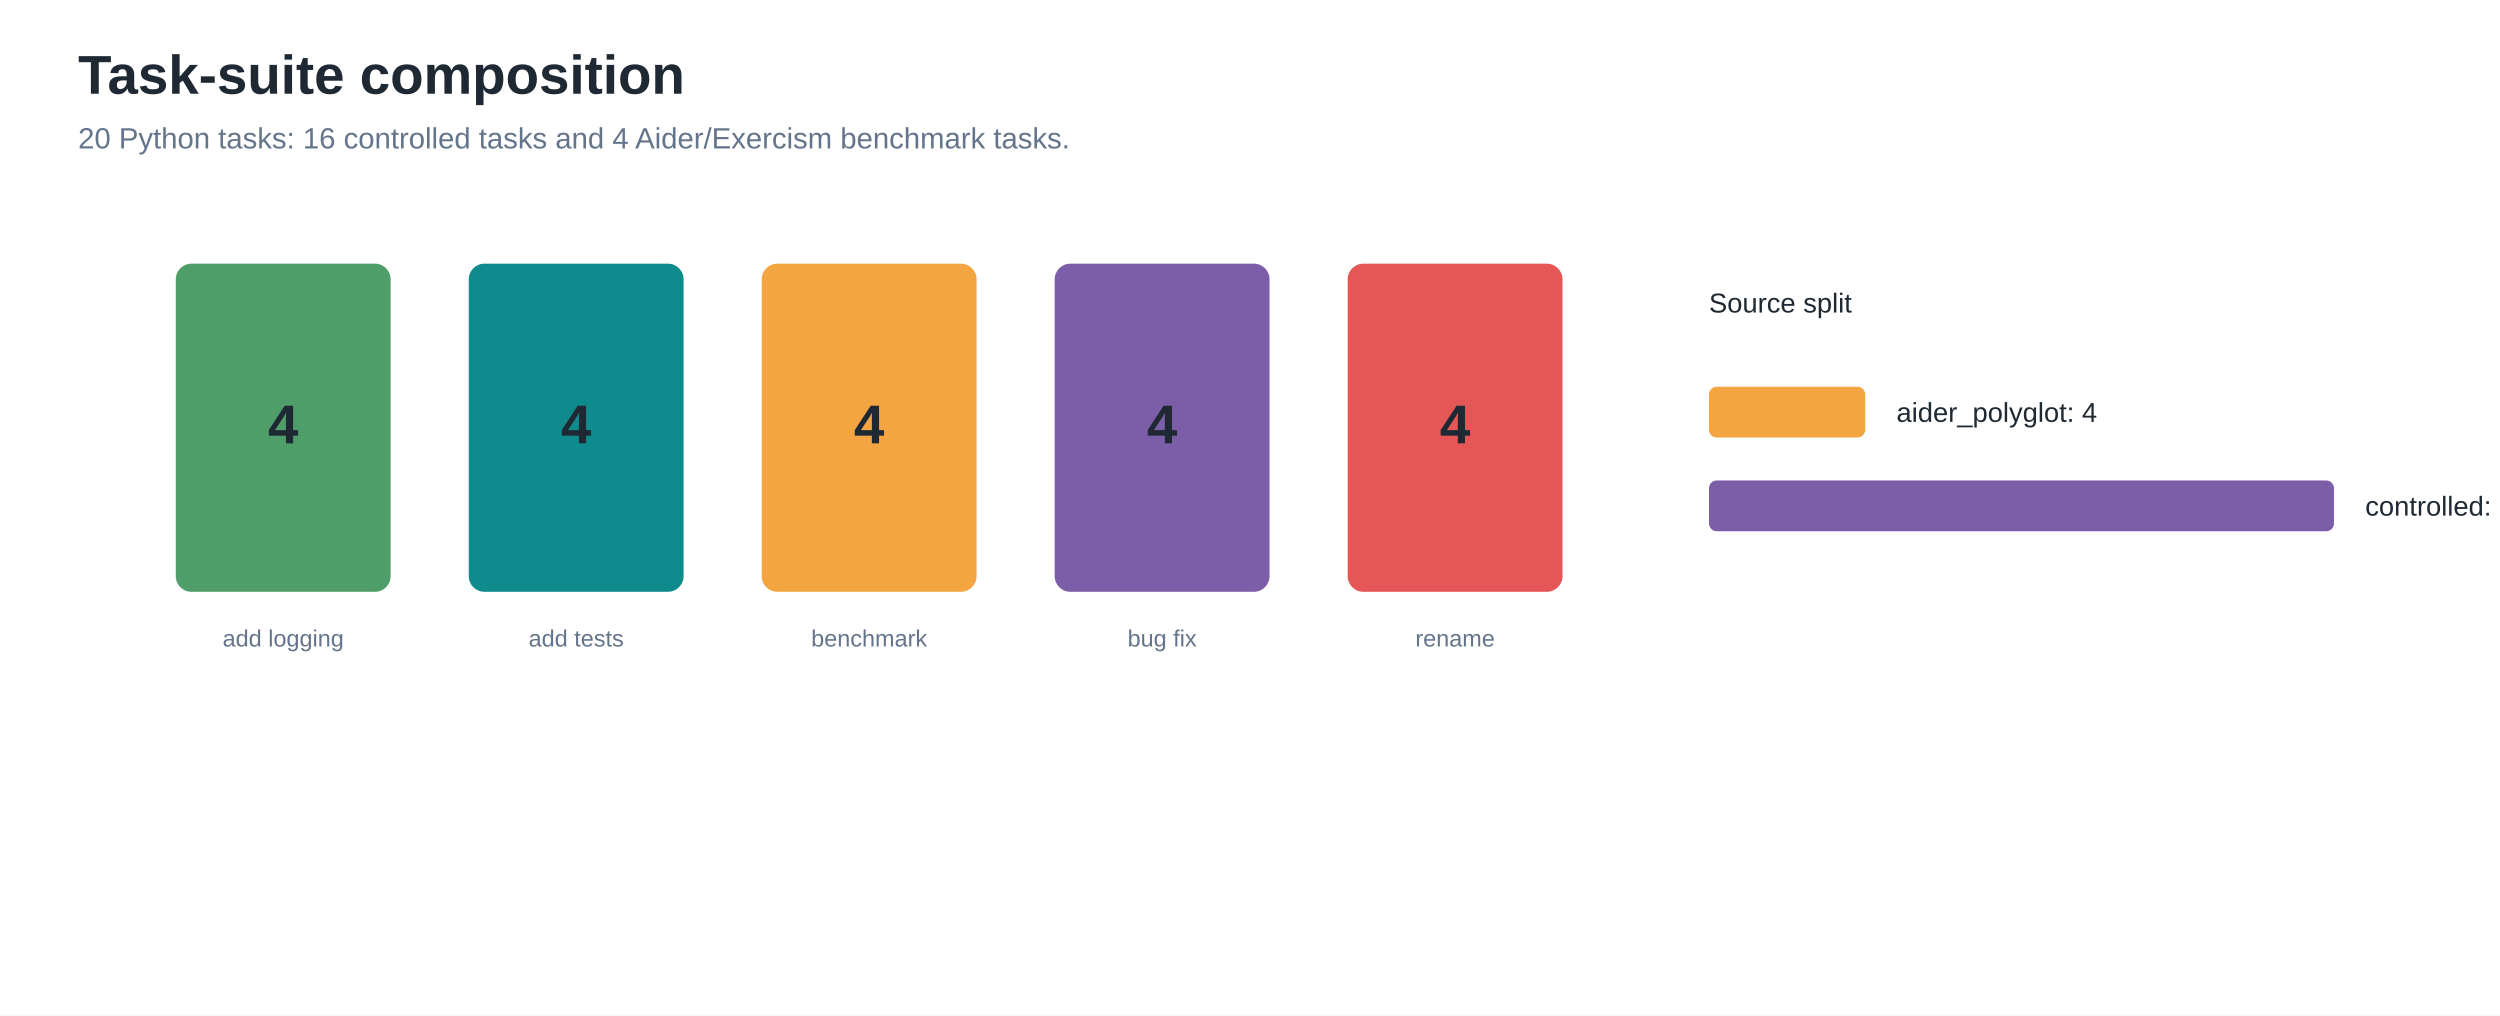
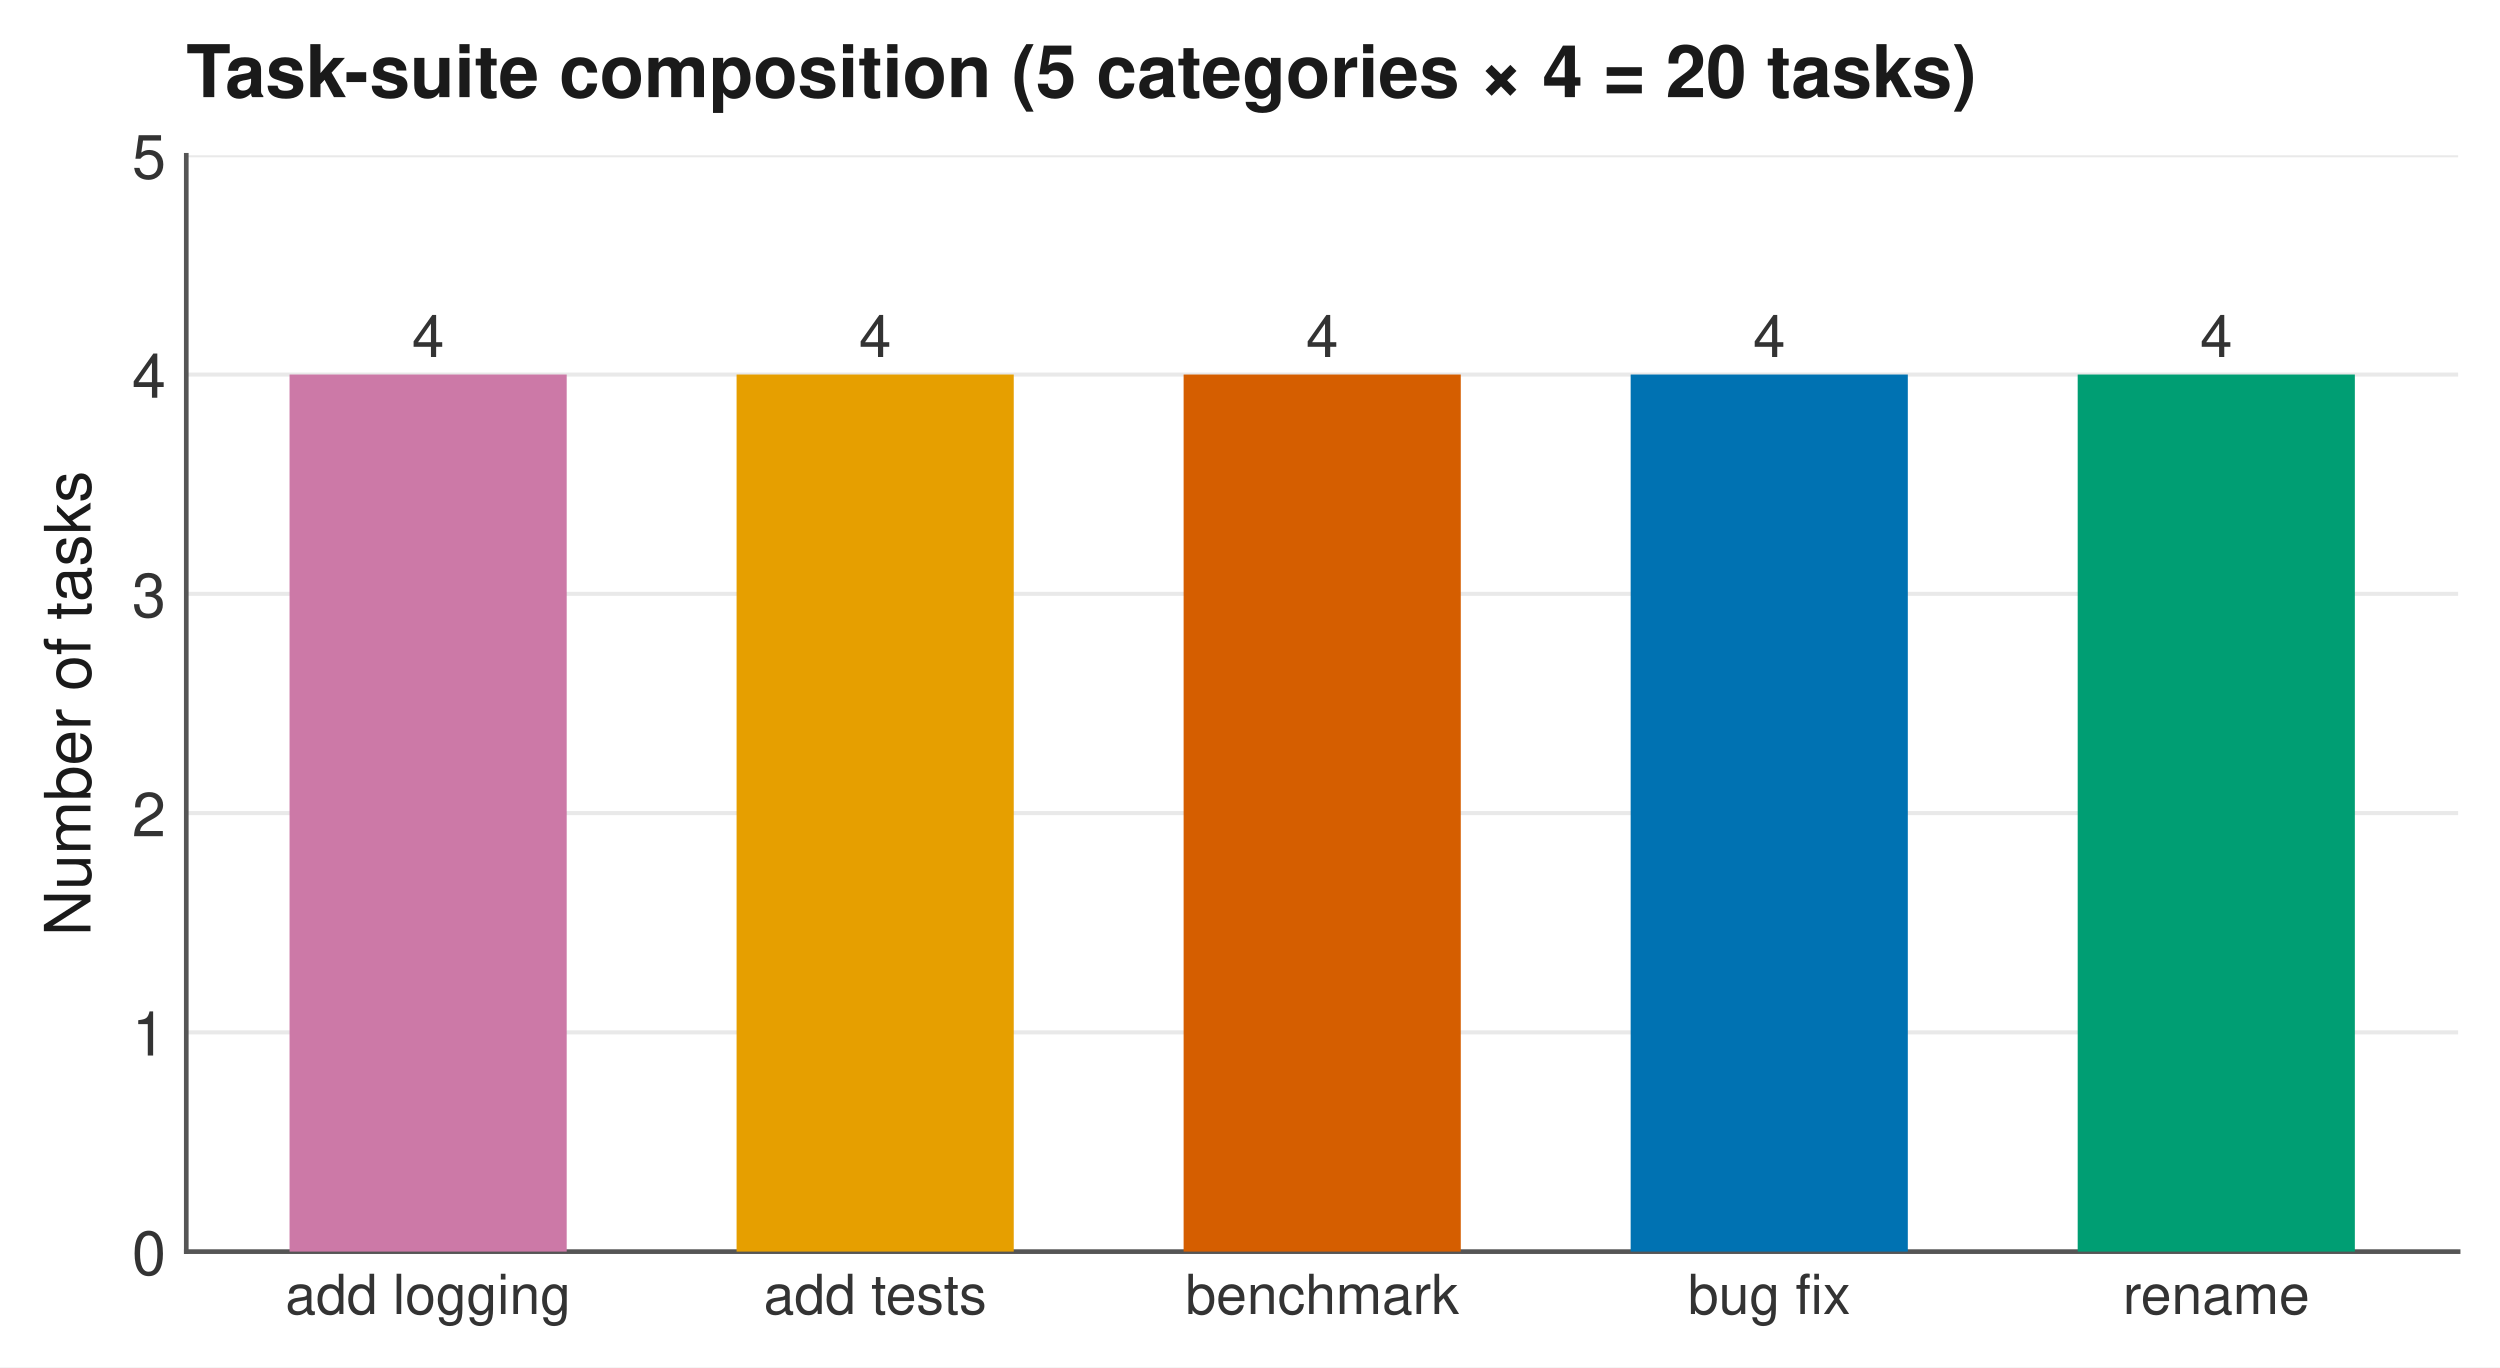
- <svg xmlns="http://www.w3.org/2000/svg" width="1280" height="520" viewBox="0 0 1280 520">
-   <rect width="1280" height="520" fill="#ffffff" />
-   <style>
-   text { font-family: Arial, Helvetica, sans-serif; fill: #1f2933; }
-   .title { font-size: 28px; font-weight: 700; }
-   .subtitle { font-size: 15px; fill: #64748b; }
-   .label { font-size: 14px; }
-   .small { font-size: 12px; fill: #64748b; }
-   .axis { stroke: #d7dee8; stroke-width: 1; }
- </style>
-   <text x="40.0" y="48.0" class="title" text-anchor="start">Task-suite composition</text>
-   <text x="40.0" y="76.0" class="subtitle" text-anchor="start">20 Python tasks: 16 controlled tasks and 4 Aider/Exercism benchmark tasks.</text>
-   <rect x="90" y="135" width="110" height="168" fill="#4f9d69" rx="8" />
-   <text x="145.0" y="331.0" class="small" text-anchor="middle">add logging</text>
-   <text x="145.0" y="227.0" class="title" text-anchor="middle">4</text>
-   <rect x="240" y="135" width="110" height="168" fill="#0f8b8d" rx="8" />
-   <text x="295.0" y="331.0" class="small" text-anchor="middle">add tests</text>
-   <text x="295.0" y="227.0" class="title" text-anchor="middle">4</text>
-   <rect x="390" y="135" width="110" height="168" fill="#f2a541" rx="8" />
-   <text x="445.0" y="331.0" class="small" text-anchor="middle">benchmark</text>
-   <text x="445.0" y="227.0" class="title" text-anchor="middle">4</text>
-   <rect x="540" y="135" width="110" height="168" fill="#7b5ea7" rx="8" />
-   <text x="595.0" y="331.0" class="small" text-anchor="middle">bug fix</text>
-   <text x="595.0" y="227.0" class="title" text-anchor="middle">4</text>
-   <rect x="690" y="135" width="110" height="168" fill="#e45756" rx="8" />
-   <text x="745.0" y="331.0" class="small" text-anchor="middle">rename</text>
-   <text x="745.0" y="227.0" class="title" text-anchor="middle">4</text>
-   <text x="875.0" y="160.0" class="label" text-anchor="start">Source split</text>
-   <rect x="875" y="198" width="80" height="26" fill="#f2a541" rx="4" />
-   <text x="971.0" y="216.0" class="label" text-anchor="start">aider_polyglot: 4</text>
-   <rect x="875" y="246" width="320" height="26" fill="#7b5ea7" rx="4" />
-   <text x="1211.0" y="264.0" class="label" text-anchor="start">controlled: 16</text>
+ <svg xmlns="http://www.w3.org/2000/svg" width="429.827pt" height="235.088pt" viewBox="0 0 429.827 235.088" version="1.1">
+   <defs>
+     <style type="text/css">*{stroke-linejoin: round; stroke-linecap: butt}</style>
+   </defs>
+   <g id="figure_1">
+     <g id="patch_1">
+       <path d="M 0 235.088  L 429.827 235.088  L 429.827 0  L 0 0  z " style="fill: #ffffff" />
+     </g>
+     <g id="axes_1">
+       <g id="patch_2">
+         <path d="M 32.027 215.194  L 422.627 215.194  L 422.627 26.698  L 32.027 26.698  z " style="fill: #ffffff" />
+       </g>
+       <g id="matplotlib.axis_1">
+         <g id="xtick_1">
+           <g id="line2d_1" />
+           <g id="text_1">
+             <text style="font-size: 9.5px; font-family: 'Helvetica', 'Arial', 'DejaVu Sans', sans-serif; text-anchor: middle; fill: #333333" x="73.608" y="225.913" transform="rotate(-0 73.60755 225.9126)">add logging</text>
+           </g>
+         </g>
+         <g id="xtick_2">
+           <g id="line2d_2" />
+           <g id="text_2">
+             <text style="font-size: 9.5px; font-family: 'Helvetica', 'Arial', 'DejaVu Sans', sans-serif; text-anchor: middle; fill: #333333" x="150.467" y="225.913" transform="rotate(-0 150.4671 225.9126)">add tests</text>
+           </g>
+         </g>
+         <g id="xtick_3">
+           <g id="line2d_3" />
+           <g id="text_3">
+             <text style="font-size: 9.5px; font-family: 'Helvetica', 'Arial', 'DejaVu Sans', sans-serif; text-anchor: middle; fill: #333333" x="227.327" y="225.913" transform="rotate(-0 227.3266 225.9126)">benchmark</text>
+           </g>
+         </g>
+         <g id="xtick_4">
+           <g id="line2d_4" />
+           <g id="text_4">
+             <text style="font-size: 9.5px; font-family: 'Helvetica', 'Arial', 'DejaVu Sans', sans-serif; text-anchor: middle; fill: #333333" x="304.186" y="225.913" transform="rotate(-0 304.1861 225.9126)">bug fix</text>
+           </g>
+         </g>
+         <g id="xtick_5">
+           <g id="line2d_5" />
+           <g id="text_5">
+             <text style="font-size: 9.5px; font-family: 'Helvetica', 'Arial', 'DejaVu Sans', sans-serif; text-anchor: middle; fill: #333333" x="381.046" y="225.913" transform="rotate(-0 381.0456 225.9126)">rename</text>
+           </g>
+         </g>
+       </g>
+       <g id="matplotlib.axis_2">
+         <g id="ytick_1">
+           <g id="line2d_6">
+             <path d="M 32.027 215.194  L 422.627 215.194  " clip-path="url(#p9c677848a5)" style="fill: none; stroke: #e9e9e9; stroke-width: 0.7; stroke-linecap: square" />
+           </g>
+           <g id="line2d_7" />
+           <g id="text_6">
+             <text style="font-size: 10.5px; font-family: 'Helvetica', 'Arial', 'DejaVu Sans', sans-serif; text-anchor: end; fill: #333333" x="28.527" y="219.183" transform="rotate(-0 28.52656 219.1832)">0</text>
+           </g>
+         </g>
+         <g id="ytick_2">
+           <g id="line2d_8">
+             <path d="M 32.027 177.495  L 422.627 177.495  " clip-path="url(#p9c677848a5)" style="fill: none; stroke: #e9e9e9; stroke-width: 0.7; stroke-linecap: square" />
+           </g>
+           <g id="line2d_9" />
+           <g id="text_7">
+             <text style="font-size: 10.5px; font-family: 'Helvetica', 'Arial', 'DejaVu Sans', sans-serif; text-anchor: end; fill: #333333" x="28.527" y="181.484" transform="rotate(-0 28.52656 181.484)">1</text>
+           </g>
+         </g>
+         <g id="ytick_3">
+           <g id="line2d_10">
+             <path d="M 32.027 139.796  L 422.627 139.796  " clip-path="url(#p9c677848a5)" style="fill: none; stroke: #e9e9e9; stroke-width: 0.7; stroke-linecap: square" />
+           </g>
+           <g id="line2d_11" />
+           <g id="text_8">
+             <text style="font-size: 10.5px; font-family: 'Helvetica', 'Arial', 'DejaVu Sans', sans-serif; text-anchor: end; fill: #333333" x="28.527" y="143.785" transform="rotate(-0 28.52656 143.7848)">2</text>
+           </g>
+         </g>
+         <g id="ytick_4">
+           <g id="line2d_12">
+             <path d="M 32.027 102.096  L 422.627 102.096  " clip-path="url(#p9c677848a5)" style="fill: none; stroke: #e9e9e9; stroke-width: 0.7; stroke-linecap: square" />
+           </g>
+           <g id="line2d_13" />
+           <g id="text_9">
+             <text style="font-size: 10.5px; font-family: 'Helvetica', 'Arial', 'DejaVu Sans', sans-serif; text-anchor: end; fill: #333333" x="28.527" y="106.086" transform="rotate(-0 28.52656 106.0856)">3</text>
+           </g>
+         </g>
+         <g id="ytick_5">
+           <g id="line2d_14">
+             <path d="M 32.027 64.397  L 422.627 64.397  " clip-path="url(#p9c677848a5)" style="fill: none; stroke: #e9e9e9; stroke-width: 0.7; stroke-linecap: square" />
+           </g>
+           <g id="line2d_15" />
+           <g id="text_10">
+             <text style="font-size: 10.5px; font-family: 'Helvetica', 'Arial', 'DejaVu Sans', sans-serif; text-anchor: end; fill: #333333" x="28.527" y="68.386" transform="rotate(-0 28.52656 68.38643)">4</text>
+           </g>
+         </g>
+         <g id="ytick_6">
+           <g id="line2d_16">
+             <path d="M 32.027 26.698  L 422.627 26.698  " clip-path="url(#p9c677848a5)" style="fill: none; stroke: #e9e9e9; stroke-width: 0.7; stroke-linecap: square" />
+           </g>
+           <g id="line2d_17" />
+           <g id="text_11">
+             <text style="font-size: 10.5px; font-family: 'Helvetica', 'Arial', 'DejaVu Sans', sans-serif; text-anchor: end; fill: #333333" x="28.527" y="30.687" transform="rotate(-0 28.52656 30.68723)">5</text>
+           </g>
+         </g>
+         <g id="text_12">
+           <text style="font-size: 11px; font-family: 'Helvetica', 'Arial', 'DejaVu Sans', sans-serif; text-anchor: middle; fill: #1a1a1a" x="15.558" y="120.946" transform="rotate(-90 15.55828 120.946)">Number of tasks</text>
+         </g>
+       </g>
+       <g id="patch_3">
+         <path d="M 32.027 215.194  L 32.027 26.698  " style="fill: none; stroke: #555555; stroke-width: 0.8; stroke-linejoin: miter; stroke-linecap: square" />
+       </g>
+       <g id="patch_4">
+         <path d="M 32.027 215.194  L 422.627 215.194  " style="fill: none; stroke: #555555; stroke-width: 0.8; stroke-linejoin: miter; stroke-linecap: square" />
+       </g>
+       <g id="patch_5">
+         <path d="M 49.781 215.194  L 97.434 215.194  L 97.434 64.397  L 49.781 64.397  z " clip-path="url(#p9c677848a5)" style="fill: #cc79a7" />
+       </g>
+       <g id="patch_6">
+         <path d="M 126.641 215.194  L 174.294 215.194  L 174.294 64.397  L 126.641 64.397  z " clip-path="url(#p9c677848a5)" style="fill: #e69f00" />
+       </g>
+       <g id="patch_7">
+         <path d="M 203.5 215.194  L 251.153 215.194  L 251.153 64.397  L 203.5 64.397  z " clip-path="url(#p9c677848a5)" style="fill: #d55e00" />
+       </g>
+       <g id="patch_8">
+         <path d="M 280.36 215.194  L 328.013 215.194  L 328.013 64.397  L 280.36 64.397  z " clip-path="url(#p9c677848a5)" style="fill: #0072b2" />
+       </g>
+       <g id="patch_9">
+         <path d="M 357.219 215.194  L 404.872 215.194  L 404.872 64.397  L 357.219 64.397  z " clip-path="url(#p9c677848a5)" style="fill: #009e73" />
+       </g>
+       <g id="text_13">
+         <text style="font-size: 10px; font-family: 'Helvetica', 'Arial', 'DejaVu Sans', sans-serif; text-anchor: middle; fill: #333333" x="73.608" y="61.381" transform="rotate(-0 73.60755 61.38131)">4</text>
+       </g>
+       <g id="text_14">
+         <text style="font-size: 10px; font-family: 'Helvetica', 'Arial', 'DejaVu Sans', sans-serif; text-anchor: middle; fill: #333333" x="150.467" y="61.381" transform="rotate(-0 150.4671 61.38131)">4</text>
+       </g>
+       <g id="text_15">
+         <text style="font-size: 10px; font-family: 'Helvetica', 'Arial', 'DejaVu Sans', sans-serif; text-anchor: middle; fill: #333333" x="227.327" y="61.381" transform="rotate(-0 227.3266 61.38131)">4</text>
+       </g>
+       <g id="text_16">
+         <text style="font-size: 10px; font-family: 'Helvetica', 'Arial', 'DejaVu Sans', sans-serif; text-anchor: middle; fill: #333333" x="304.186" y="61.381" transform="rotate(-0 304.1861 61.38131)">4</text>
+       </g>
+       <g id="text_17">
+         <text style="font-size: 10px; font-family: 'Helvetica', 'Arial', 'DejaVu Sans', sans-serif; text-anchor: middle; fill: #333333" x="381.046" y="61.381" transform="rotate(-0 381.0456 61.38131)">4</text>
+       </g>
+       <g id="text_18">
+         <text style="font-weight: 700; font-size: 12.5px; font-family: 'Helvetica', 'Arial', 'DejaVu Sans', sans-serif; text-anchor: start; fill: #1a1a1a" x="32.027" y="16.698" transform="rotate(-0 32.02656 16.69805)">Task-suite composition  (5 categories × 4 = 20 tasks)</text>
+       </g>
+     </g>
+   </g>
+   <defs>
+     <clipPath id="p9c677848a5">
+       <rect x="32.027" y="26.698" width="390.6" height="188.496" />
+     </clipPath>
+   </defs>
</svg>
